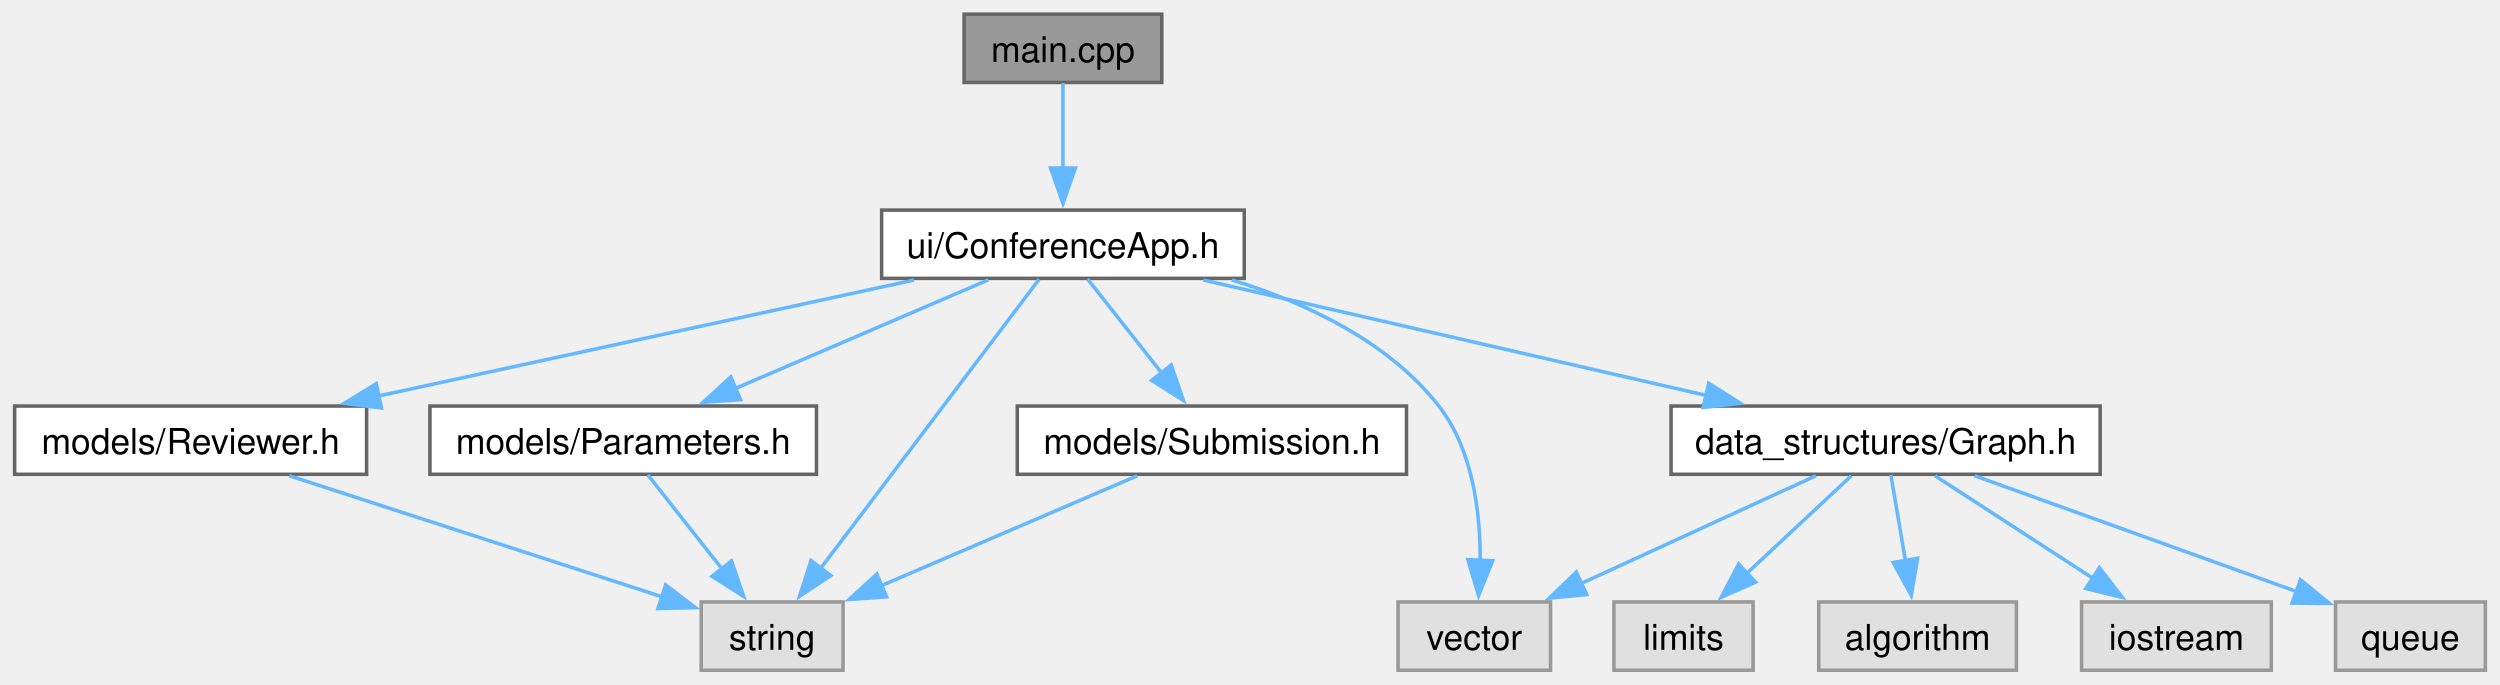
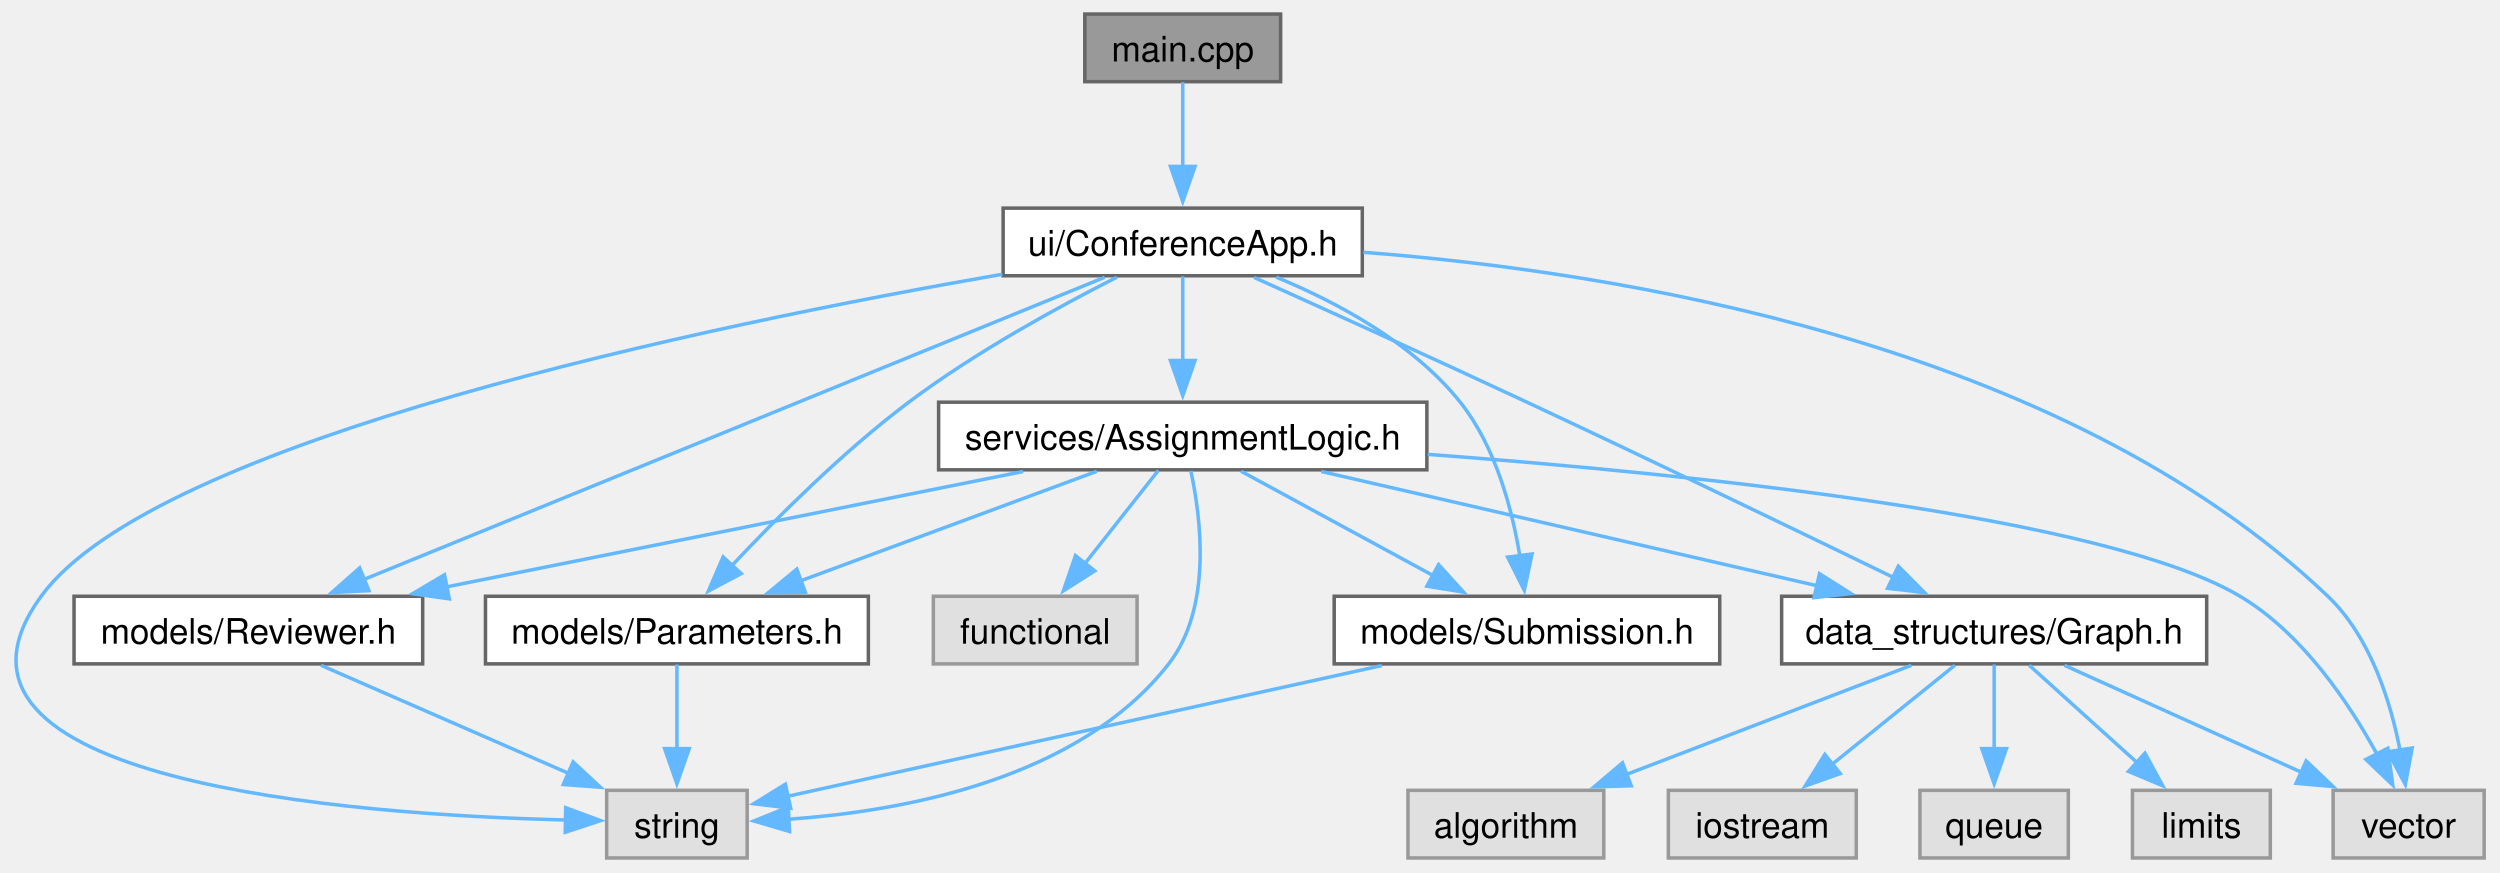
- <svg xmlns="http://www.w3.org/2000/svg" xmlns:xlink="http://www.w3.org/1999/xlink" width="705pt" height="193pt" viewBox="0.00 0.00 704.75 193.00">
-   <g id="graph0" class="graph" transform="scale(1 1) rotate(0) translate(4 189)">
+ <svg xmlns="http://www.w3.org/2000/svg" xmlns:xlink="http://www.w3.org/1999/xlink" width="711pt" height="248pt" viewBox="0.00 0.00 710.70 248.25">
+   <g id="graph0" class="graph" transform="scale(1 1) rotate(0) translate(4 244.25)">
    <g id="Node000001" class="node">
      <g id="a_Node000001">
        <a xlink:title=" ">
-           <polygon fill="#999999" stroke="#666666" points="323.5,-185 267.75,-185 267.75,-165.75 323.5,-165.75 323.5,-185" />
-           <text text-anchor="middle" x="295.62" y="-171.5" font-family="Helvetica,sans-Serif" font-size="10.00">main.cpp</text>
+           <polygon fill="#999999" stroke="#666666" points="360.07,-240.25 304.32,-240.25 304.32,-221 360.07,-221 360.07,-240.25" />
+           <text text-anchor="middle" x="332.2" y="-226.75" font-family="Helvetica,sans-Serif" font-size="10.00">main.cpp</text>
        </a>
      </g>
    </g>
    <g id="Node000002" class="node">
      <g id="a_Node000002">
        <a xlink:href="_conference_app_8h.html" target="_top" xlink:title=" ">
-           <polygon fill="white" stroke="#666666" points="346.75,-129.75 244.5,-129.75 244.5,-110.5 346.75,-110.5 346.75,-129.75" />
-           <text text-anchor="middle" x="295.62" y="-116.25" font-family="Helvetica,sans-Serif" font-size="10.00">ui/ConferenceApp.h</text>
+           <polygon fill="white" stroke="#666666" points="383.32,-185 281.07,-185 281.07,-165.75 383.32,-165.75 383.32,-185" />
+           <text text-anchor="middle" x="332.2" y="-171.5" font-family="Helvetica,sans-Serif" font-size="10.00">ui/ConferenceApp.h</text>
        </a>
      </g>
    </g>
    <g id="edge1_Node000001_Node000002" class="edge">
      <g id="a_edge1_Node000001_Node000002">
        <a xlink:title=" ">
-           <path fill="none" stroke="#63b8ff" d="M295.62,-165.58C295.62,-159.07 295.62,-149.92 295.62,-141.62" />
-           <polygon fill="#63b8ff" stroke="#63b8ff" points="299.13,-141.62 295.63,-131.62 292.13,-141.62 299.13,-141.62" />
+           <path fill="none" stroke="#63b8ff" d="M332.2,-220.83C332.2,-214.32 332.2,-205.17 332.2,-196.87" />
+           <polygon fill="#63b8ff" stroke="#63b8ff" points="335.7,-196.87 332.2,-186.87 328.7,-196.87 335.7,-196.87" />
        </a>
      </g>
    </g>
    <g id="Node000003" class="node">
      <g id="a_Node000003">
        <a xlink:title=" ">
-           <polygon fill="#e0e0e0" stroke="#999999" points="433.12,-19.25 390.12,-19.25 390.12,0 433.12,0 433.12,-19.25" />
-           <text text-anchor="middle" x="411.62" y="-5.75" font-family="Helvetica,sans-Serif" font-size="10.00">vector</text>
+           <polygon fill="#e0e0e0" stroke="#999999" points="702.7,-19.25 659.7,-19.25 659.7,0 702.7,0 702.7,-19.25" />
+           <text text-anchor="middle" x="681.2" y="-5.75" font-family="Helvetica,sans-Serif" font-size="10.00">vector</text>
        </a>
      </g>
    </g>
    <g id="edge2_Node000002_Node000003" class="edge">
      <g id="a_edge2_Node000002_Node000003">
        <a xlink:title=" ">
-           <path fill="none" stroke="#63b8ff" d="M343.25,-110.05C364.25,-103.62 387.35,-92.74 401.62,-74.5 411.26,-62.18 413.37,-44.35 413.29,-30.65" />
-           <polygon fill="#63b8ff" stroke="#63b8ff" points="416.8,-30.85 412.83,-21.03 409.81,-31.19 416.8,-30.85" />
+           <path fill="none" stroke="#63b8ff" d="M383.6,-172.43C454.46,-167.02 582.02,-147.08 658.2,-74.5 670.34,-62.93 676.09,-44.48 678.8,-30.38" />
+           <polygon fill="#63b8ff" stroke="#63b8ff" points="682.2,-31.3 680.26,-20.89 675.28,-30.24 682.2,-31.3" />
        </a>
      </g>
    </g>
    <g id="Node000004" class="node">
      <g id="a_Node000004">
        <a xlink:title=" ">
-           <polygon fill="#e0e0e0" stroke="#999999" points="233.62,-19.25 193.62,-19.25 193.62,0 233.62,0 233.62,-19.25" />
-           <text text-anchor="middle" x="213.62" y="-5.75" font-family="Helvetica,sans-Serif" font-size="10.00">string</text>
+           <polygon fill="#e0e0e0" stroke="#999999" points="208.2,-19.25 168.2,-19.25 168.2,0 208.2,0 208.2,-19.25" />
+           <text text-anchor="middle" x="188.2" y="-5.75" font-family="Helvetica,sans-Serif" font-size="10.00">string</text>
        </a>
      </g>
    </g>
    <g id="edge3_Node000002_Node000004" class="edge">
      <g id="a_edge3_Node000002_Node000004">
        <a xlink:title=" ">
-           <path fill="none" stroke="#63b8ff" d="M288.91,-110.25C275.46,-92.44 244.96,-52.08 227.18,-28.56" />
-           <polygon fill="#63b8ff" stroke="#63b8ff" points="230.16,-26.7 221.34,-20.83 224.58,-30.92 230.16,-26.7" />
+           <path fill="none" stroke="#63b8ff" d="M280.84,-166.18C197.71,-151.74 39.67,-119.04 7.2,-74.5 -31.27,-21.74 95.18,-12.33 156.63,-10.81" />
+           <polygon fill="#63b8ff" stroke="#63b8ff" points="156.54,-14.31 166.47,-10.63 156.41,-7.31 156.54,-14.31" />
        </a>
      </g>
    </g>
    <g id="Node000005" class="node">
      <g id="a_Node000005">
        <a xlink:href="_submission_8h.html" target="_top" xlink:title=" ">
-           <polygon fill="white" stroke="#666666" points="392.5,-74.5 282.75,-74.5 282.75,-55.25 392.5,-55.25 392.5,-74.5" />
-           <text text-anchor="middle" x="337.62" y="-61" font-family="Helvetica,sans-Serif" font-size="10.00">models/Submission.h</text>
+           <polygon fill="white" stroke="#666666" points="485.07,-74.5 375.32,-74.5 375.32,-55.25 485.07,-55.25 485.07,-74.5" />
+           <text text-anchor="middle" x="430.2" y="-61" font-family="Helvetica,sans-Serif" font-size="10.00">models/Submission.h</text>
        </a>
      </g>
    </g>
    <g id="edge4_Node000002_Node000005" class="edge">
      <g id="a_edge4_Node000002_Node000005">
        <a xlink:title=" ">
-           <path fill="none" stroke="#63b8ff" d="M302.56,-110.33C308.24,-103.13 316.46,-92.71 323.52,-83.76" />
-           <polygon fill="#63b8ff" stroke="#63b8ff" points="326.16,-86.07 329.6,-76.05 320.66,-81.73 326.16,-86.07" />
+           <path fill="none" stroke="#63b8ff" d="M358.82,-165.35C376.07,-158.22 397.75,-146.63 411.2,-129.75 421.24,-117.14 425.98,-99.34 428.21,-85.72" />
+           <polygon fill="#63b8ff" stroke="#63b8ff" points="431.64,-86.54 429.45,-76.17 424.7,-85.64 431.64,-86.54" />
        </a>
      </g>
    </g>
    <g id="Node000006" class="node">
      <g id="a_Node000006">
        <a xlink:href="_reviewer_8h.html" target="_top" xlink:title=" ">
-           <polygon fill="white" stroke="#666666" points="99.25,-74.5 0,-74.5 0,-55.25 99.25,-55.25 99.25,-74.5" />
-           <text text-anchor="middle" x="49.62" y="-61" font-family="Helvetica,sans-Serif" font-size="10.00">models/Reviewer.h</text>
+           <polygon fill="white" stroke="#666666" points="115.82,-74.5 16.57,-74.5 16.57,-55.25 115.82,-55.25 115.82,-74.5" />
+           <text text-anchor="middle" x="66.2" y="-61" font-family="Helvetica,sans-Serif" font-size="10.00">models/Reviewer.h</text>
        </a>
      </g>
    </g>
    <g id="edge6_Node000002_Node000006" class="edge">
      <g id="a_edge6_Node000002_Node000006">
        <a xlink:title=" ">
-           <path fill="none" stroke="#63b8ff" d="M253.62,-110.03C211.87,-100.99 147.71,-87.11 102.52,-77.32" />
-           <polygon fill="#63b8ff" stroke="#63b8ff" points="103.45,-73.95 92.94,-75.25 101.97,-80.79 103.45,-73.95" />
+           <path fill="none" stroke="#63b8ff" d="M309.97,-165.31C263.13,-146.2 154.05,-101.71 99.09,-79.29" />
+           <polygon fill="#63b8ff" stroke="#63b8ff" points="100.52,-76.1 89.94,-75.56 97.88,-82.58 100.52,-76.1" />
        </a>
      </g>
    </g>
    <g id="Node000007" class="node">
      <g id="a_Node000007">
        <a xlink:href="_parameters_8h.html" target="_top" xlink:title=" ">
-           <polygon fill="white" stroke="#666666" points="226.12,-74.5 117.12,-74.5 117.12,-55.25 226.12,-55.25 226.12,-74.5" />
-           <text text-anchor="middle" x="171.62" y="-61" font-family="Helvetica,sans-Serif" font-size="10.00">models/Parameters.h</text>
+           <polygon fill="white" stroke="#666666" points="242.7,-74.5 133.7,-74.5 133.7,-55.25 242.7,-55.25 242.7,-74.5" />
+           <text text-anchor="middle" x="188.2" y="-61" font-family="Helvetica,sans-Serif" font-size="10.00">models/Parameters.h</text>
        </a>
      </g>
    </g>
    <g id="edge8_Node000002_Node000007" class="edge">
      <g id="a_edge8_Node000002_Node000007">
        <a xlink:title=" ">
-           <path fill="none" stroke="#63b8ff" d="M274.59,-110.09C254.99,-101.68 225.52,-89.02 203.12,-79.4" />
-           <polygon fill="#63b8ff" stroke="#63b8ff" points="204.72,-76.28 194.15,-75.55 201.96,-82.71 204.72,-76.28" />
+           <path fill="none" stroke="#63b8ff" d="M313.42,-165.32C297.1,-157.06 273.15,-143.99 254.2,-129.75 235.55,-115.74 216.67,-96.89 203.91,-83.3" />
+           <polygon fill="#63b8ff" stroke="#63b8ff" points="206.5,-80.96 197.15,-75.98 201.35,-85.7 206.5,-80.96" />
        </a>
      </g>
    </g>
    <g id="Node000008" class="node">
      <g id="a_Node000008">
        <a xlink:href="_graph_8h.html" target="_top" xlink:title=" ">
-           <polygon fill="white" stroke="#666666" points="588.12,-74.5 467.12,-74.5 467.12,-55.25 588.12,-55.25 588.12,-74.5" />
-           <text text-anchor="middle" x="527.62" y="-61" font-family="Helvetica,sans-Serif" font-size="10.00">data_structures/Graph.h</text>
+           <polygon fill="white" stroke="#666666" points="623.7,-74.5 502.7,-74.5 502.7,-55.25 623.7,-55.25 623.7,-74.5" />
+           <text text-anchor="middle" x="563.2" y="-61" font-family="Helvetica,sans-Serif" font-size="10.00">data_structures/Graph.h</text>
        </a>
      </g>
    </g>
    <g id="edge10_Node000002_Node000008" class="edge">
      <g id="a_edge10_Node000002_Node000008">
        <a xlink:title=" ">
-           <path fill="none" stroke="#63b8ff" d="M335.24,-110.03C374.45,-101.03 434.61,-87.23 477.2,-77.45" />
-           <polygon fill="#63b8ff" stroke="#63b8ff" points="477.73,-80.92 486.69,-75.27 476.17,-74.1 477.73,-80.92" />
+           <path fill="none" stroke="#63b8ff" d="M352.52,-165.27C372.38,-156.33 403.44,-142.26 430.2,-129.75 466.29,-112.87 507.63,-92.92 534.51,-79.86" />
+           <polygon fill="#63b8ff" stroke="#63b8ff" points="535.92,-83.06 543.39,-75.54 532.86,-76.77 535.92,-83.06" />
+         </a>
+       </g>
+     </g>
+     <g id="Node000013" class="node">
+       <g id="a_Node000013">
+         <a xlink:href="_assignment_logic_8h.html" target="_top" xlink:title="Logic for assigning reviewers to submissions based on Max Flow.">
+           <polygon fill="white" stroke="#666666" points="401.7,-129.75 262.7,-129.75 262.7,-110.5 401.7,-110.5 401.7,-129.75" />
+           <text text-anchor="middle" x="332.2" y="-116.25" font-family="Helvetica,sans-Serif" font-size="10.00">services/AssignmentLogic.h</text>
+         </a>
+       </g>
+     </g>
+     <g id="edge16_Node000002_Node000013" class="edge">
+       <g id="a_edge16_Node000002_Node000013">
+         <a xlink:title=" ">
+           <path fill="none" stroke="#63b8ff" d="M332.2,-165.58C332.2,-159.07 332.2,-149.92 332.2,-141.62" />
+           <polygon fill="#63b8ff" stroke="#63b8ff" points="335.7,-141.62 332.2,-131.62 328.7,-141.62 335.7,-141.62" />
        </a>
      </g>
    </g>
    <g id="edge5_Node000005_Node000004" class="edge">
      <g id="a_edge5_Node000005_Node000004">
        <a xlink:title=" ">
-           <path fill="none" stroke="#63b8ff" d="M316.59,-54.84C296.76,-46.32 266.8,-33.46 244.31,-23.8" />
-           <polygon fill="#63b8ff" stroke="#63b8ff" points="245.9,-20.68 235.33,-19.95 243.14,-27.11 245.9,-20.68" />
+           <path fill="none" stroke="#63b8ff" d="M388.87,-54.78C340.89,-44.22 262.82,-27.05 219.56,-17.53" />
+           <polygon fill="#63b8ff" stroke="#63b8ff" points="220.59,-14.17 210.07,-15.44 219.08,-21 220.59,-14.17" />
        </a>
      </g>
    </g>
    <g id="edge7_Node000006_Node000004" class="edge">
      <g id="a_edge7_Node000006_Node000004">
        <a xlink:title=" ">
-           <path fill="none" stroke="#63b8ff" d="M77.45,-54.84C106.62,-45.37 152.35,-30.52 182.65,-20.68" />
-           <polygon fill="#63b8ff" stroke="#63b8ff" points="183.57,-24.06 192,-17.65 181.41,-17.4 183.57,-24.06" />
+           <path fill="none" stroke="#63b8ff" d="M86.89,-54.84C106.2,-46.41 135.26,-33.73 157.31,-24.11" />
+           <polygon fill="#63b8ff" stroke="#63b8ff" points="158.65,-27.34 166.42,-20.13 155.85,-20.92 158.65,-27.34" />
        </a>
      </g>
    </g>
    <g id="edge9_Node000007_Node000004" class="edge">
      <g id="a_edge9_Node000007_Node000004">
        <a xlink:title=" ">
-           <path fill="none" stroke="#63b8ff" d="M178.56,-55.08C184.24,-47.88 192.46,-37.46 199.52,-28.51" />
-           <polygon fill="#63b8ff" stroke="#63b8ff" points="202.16,-30.82 205.6,-20.8 196.66,-26.48 202.16,-30.82" />
+           <path fill="none" stroke="#63b8ff" d="M188.2,-55.08C188.2,-48.57 188.2,-39.42 188.2,-31.12" />
+           <polygon fill="#63b8ff" stroke="#63b8ff" points="191.7,-31.12 188.2,-21.12 184.7,-31.12 191.7,-31.12" />
        </a>
      </g>
    </g>
    <g id="edge12_Node000008_Node000003" class="edge">
      <g id="a_edge12_Node000008_Node000003">
        <a xlink:title=" ">
-           <path fill="none" stroke="#63b8ff" d="M507.95,-54.84C489.78,-46.5 462.54,-34 441.66,-24.41" />
-           <polygon fill="#63b8ff" stroke="#63b8ff" points="443.32,-21.33 432.77,-20.33 440.4,-27.69 443.32,-21.33" />
+           <path fill="none" stroke="#63b8ff" d="M583.21,-54.84C601.69,-46.5 629.4,-34 650.64,-24.41" />
+           <polygon fill="#63b8ff" stroke="#63b8ff" points="652.03,-27.63 659.7,-20.33 649.15,-21.25 652.03,-27.63" />
        </a>
      </g>
    </g>
    <g id="Node000009" class="node">
      <g id="a_Node000009">
        <a xlink:title=" ">
-           <polygon fill="#e0e0e0" stroke="#999999" points="636.38,-19.25 582.88,-19.25 582.88,0 636.38,0 636.38,-19.25" />
-           <text text-anchor="middle" x="609.62" y="-5.75" font-family="Helvetica,sans-Serif" font-size="10.00">iostream</text>
+           <polygon fill="#e0e0e0" stroke="#999999" points="523.95,-19.25 470.45,-19.25 470.45,0 523.95,0 523.95,-19.25" />
+           <text text-anchor="middle" x="497.2" y="-5.75" font-family="Helvetica,sans-Serif" font-size="10.00">iostream</text>
        </a>
      </g>
    </g>
    <g id="edge11_Node000008_Node000009" class="edge">
      <g id="a_edge11_Node000008_Node000009">
        <a xlink:title=" ">
-           <path fill="none" stroke="#63b8ff" d="M541.54,-54.84C553.79,-46.89 571.88,-35.14 586.34,-25.75" />
-           <polygon fill="#63b8ff" stroke="#63b8ff" points="587.9,-28.91 594.38,-20.53 584.08,-23.04 587.9,-28.91" />
+           <path fill="none" stroke="#63b8ff" d="M552,-54.84C542.46,-47.15 528.52,-35.9 517.09,-26.68" />
+           <polygon fill="#63b8ff" stroke="#63b8ff" points="519.38,-24.03 509.4,-20.48 514.99,-29.48 519.38,-24.03" />
        </a>
      </g>
    </g>
    <g id="Node000010" class="node">
      <g id="a_Node000010">
        <a xlink:title=" ">
-           <polygon fill="#e0e0e0" stroke="#999999" points="696.75,-19.25 654.5,-19.25 654.5,0 696.75,0 696.75,-19.25" />
-           <text text-anchor="middle" x="675.62" y="-5.75" font-family="Helvetica,sans-Serif" font-size="10.00">queue</text>
+           <polygon fill="#e0e0e0" stroke="#999999" points="584.32,-19.25 542.07,-19.25 542.07,0 584.32,0 584.32,-19.25" />
+           <text text-anchor="middle" x="563.2" y="-5.75" font-family="Helvetica,sans-Serif" font-size="10.00">queue</text>
        </a>
      </g>
    </g>
    <g id="edge13_Node000008_Node000010" class="edge">
      <g id="a_edge13_Node000008_Node000010">
        <a xlink:title=" ">
-           <path fill="none" stroke="#63b8ff" d="M552.73,-54.84C577.81,-45.82 616.45,-31.92 643.7,-22.11" />
-           <polygon fill="#63b8ff" stroke="#63b8ff" points="644.6,-25.51 652.82,-18.83 642.23,-18.92 644.6,-25.51" />
+           <path fill="none" stroke="#63b8ff" d="M563.2,-55.08C563.2,-48.57 563.2,-39.42 563.2,-31.12" />
+           <polygon fill="#63b8ff" stroke="#63b8ff" points="566.7,-31.12 563.2,-21.12 559.7,-31.12 566.7,-31.12" />
        </a>
      </g>
    </g>
    <g id="Node000011" class="node">
      <g id="a_Node000011">
        <a xlink:title=" ">
-           <polygon fill="#e0e0e0" stroke="#999999" points="490.25,-19.25 451,-19.25 451,0 490.25,0 490.25,-19.25" />
-           <text text-anchor="middle" x="470.62" y="-5.75" font-family="Helvetica,sans-Serif" font-size="10.00">limits</text>
+           <polygon fill="#e0e0e0" stroke="#999999" points="641.82,-19.25 602.57,-19.25 602.57,0 641.82,0 641.82,-19.25" />
+           <text text-anchor="middle" x="622.2" y="-5.75" font-family="Helvetica,sans-Serif" font-size="10.00">limits</text>
        </a>
      </g>
    </g>
    <g id="edge14_Node000008_Node000011" class="edge">
      <g id="a_edge14_Node000008_Node000011">
        <a xlink:title=" ">
-           <path fill="none" stroke="#63b8ff" d="M517.96,-54.84C509.88,-47.3 498.16,-36.35 488.4,-27.23" />
-           <polygon fill="#63b8ff" stroke="#63b8ff" points="490.95,-24.83 481.26,-20.56 486.18,-29.94 490.95,-24.83" />
+           <path fill="none" stroke="#63b8ff" d="M573.2,-54.84C581.56,-47.3 593.7,-36.35 603.8,-27.23" />
+           <polygon fill="#63b8ff" stroke="#63b8ff" points="606.13,-29.84 611.21,-20.54 601.44,-24.64 606.13,-29.84" />
        </a>
      </g>
    </g>
    <g id="Node000012" class="node">
      <g id="a_Node000012">
        <a xlink:title=" ">
-           <polygon fill="#e0e0e0" stroke="#999999" points="564.5,-19.25 508.75,-19.25 508.75,0 564.5,0 564.5,-19.25" />
-           <text text-anchor="middle" x="536.62" y="-5.75" font-family="Helvetica,sans-Serif" font-size="10.00">algorithm</text>
+           <polygon fill="#e0e0e0" stroke="#999999" points="452.07,-19.25 396.32,-19.25 396.32,0 452.07,0 452.07,-19.25" />
+           <text text-anchor="middle" x="424.2" y="-5.75" font-family="Helvetica,sans-Serif" font-size="10.00">algorithm</text>
        </a>
      </g>
    </g>
    <g id="edge15_Node000008_Node000012" class="edge">
      <g id="a_edge15_Node000008_Node000012">
        <a xlink:title=" ">
-           <path fill="none" stroke="#63b8ff" d="M529.11,-55.08C530.22,-48.49 531.79,-39.21 533.21,-30.82" />
-           <polygon fill="#63b8ff" stroke="#63b8ff" points="536.64,-31.55 534.85,-21.1 529.74,-30.38 536.64,-31.55" />
+           <path fill="none" stroke="#63b8ff" d="M539.62,-54.84C517.35,-46.31 483.7,-33.42 458.47,-23.76" />
+           <polygon fill="#63b8ff" stroke="#63b8ff" points="459.89,-20.55 449.3,-20.24 457.39,-27.09 459.89,-20.55" />
+         </a>
+       </g>
+     </g>
+     <g id="edge17_Node000013_Node000003" class="edge">
+       <g id="a_edge17_Node000013_Node000003">
+         <a xlink:title=" ">
+           <path fill="none" stroke="#63b8ff" d="M401.95,-114.9C478.4,-109.21 595.23,-97.09 633.2,-74.5 650.86,-63.99 664.16,-44.24 672.23,-29.47" />
+           <polygon fill="#63b8ff" stroke="#63b8ff" points="675.26,-31.23 676.68,-20.73 669.02,-28.05 675.26,-31.23" />
+         </a>
+       </g>
+     </g>
+     <g id="edge18_Node000013_Node000004" class="edge">
+       <g id="a_edge18_Node000013_Node000004">
+         <a xlink:title=" ">
+           <path fill="none" stroke="#63b8ff" d="M334.5,-110.2C337.41,-96.75 340.63,-71.2 328.2,-55.25 302.56,-22.37 252.6,-13.29 219.82,-11.01" />
+           <polygon fill="#63b8ff" stroke="#63b8ff" points="220.27,-7.53 210.11,-10.53 219.92,-14.52 220.27,-7.53" />
+         </a>
+       </g>
+     </g>
+     <g id="edge21_Node000013_Node000005" class="edge">
+       <g id="a_edge21_Node000013_Node000005">
+         <a xlink:title=" ">
+           <path fill="none" stroke="#63b8ff" d="M348.82,-110.09C363.88,-101.91 386.34,-89.71 403.85,-80.19" />
+           <polygon fill="#63b8ff" stroke="#63b8ff" points="405.04,-83.52 412.16,-75.68 401.7,-77.37 405.04,-83.52" />
+         </a>
+       </g>
+     </g>
+     <g id="edge22_Node000013_Node000006" class="edge">
+       <g id="a_edge22_Node000013_Node000006">
+         <a xlink:title=" ">
+           <path fill="none" stroke="#63b8ff" d="M286.77,-110.03C241.34,-100.94 171.38,-86.93 122.46,-77.14" />
+           <polygon fill="#63b8ff" stroke="#63b8ff" points="123.41,-73.76 112.92,-75.23 122.04,-80.62 123.41,-73.76" />
+         </a>
+       </g>
+     </g>
+     <g id="edge23_Node000013_Node000007" class="edge">
+       <g id="a_edge23_Node000013_Node000007">
+         <a xlink:title=" ">
+           <path fill="none" stroke="#63b8ff" d="M307.77,-110.09C284.6,-101.52 249.53,-88.56 223.36,-78.88" />
+           <polygon fill="#63b8ff" stroke="#63b8ff" points="224.76,-75.66 214.16,-75.48 222.33,-82.23 224.76,-75.66" />
+         </a>
+       </g>
+     </g>
+     <g id="edge20_Node000013_Node000008" class="edge">
+       <g id="a_edge20_Node000013_Node000008">
+         <a xlink:title=" ">
+           <path fill="none" stroke="#63b8ff" d="M371.64,-110.03C410.6,-101.05 470.32,-87.28 512.72,-77.51" />
+           <polygon fill="#63b8ff" stroke="#63b8ff" points="513.48,-80.93 522.44,-75.27 511.9,-74.11 513.48,-80.93" />
+         </a>
+       </g>
+     </g>
+     <g id="Node000014" class="node">
+       <g id="a_Node000014">
+         <a xlink:title=" ">
+           <polygon fill="#e0e0e0" stroke="#999999" points="319.2,-74.5 261.2,-74.5 261.2,-55.25 319.2,-55.25 319.2,-74.5" />
+           <text text-anchor="middle" x="290.2" y="-61" font-family="Helvetica,sans-Serif" font-size="10.00">functional</text>
+         </a>
+       </g>
+     </g>
+     <g id="edge19_Node000013_Node000014" class="edge">
+       <g id="a_edge19_Node000013_Node000014">
+         <a xlink:title=" ">
+           <path fill="none" stroke="#63b8ff" d="M325.26,-110.33C319.58,-103.13 311.36,-92.71 304.3,-83.76" />
+           <polygon fill="#63b8ff" stroke="#63b8ff" points="307.16,-81.73 298.22,-76.05 301.66,-86.07 307.16,-81.73" />
        </a>
      </g>
    </g>
  </g>
</svg>
